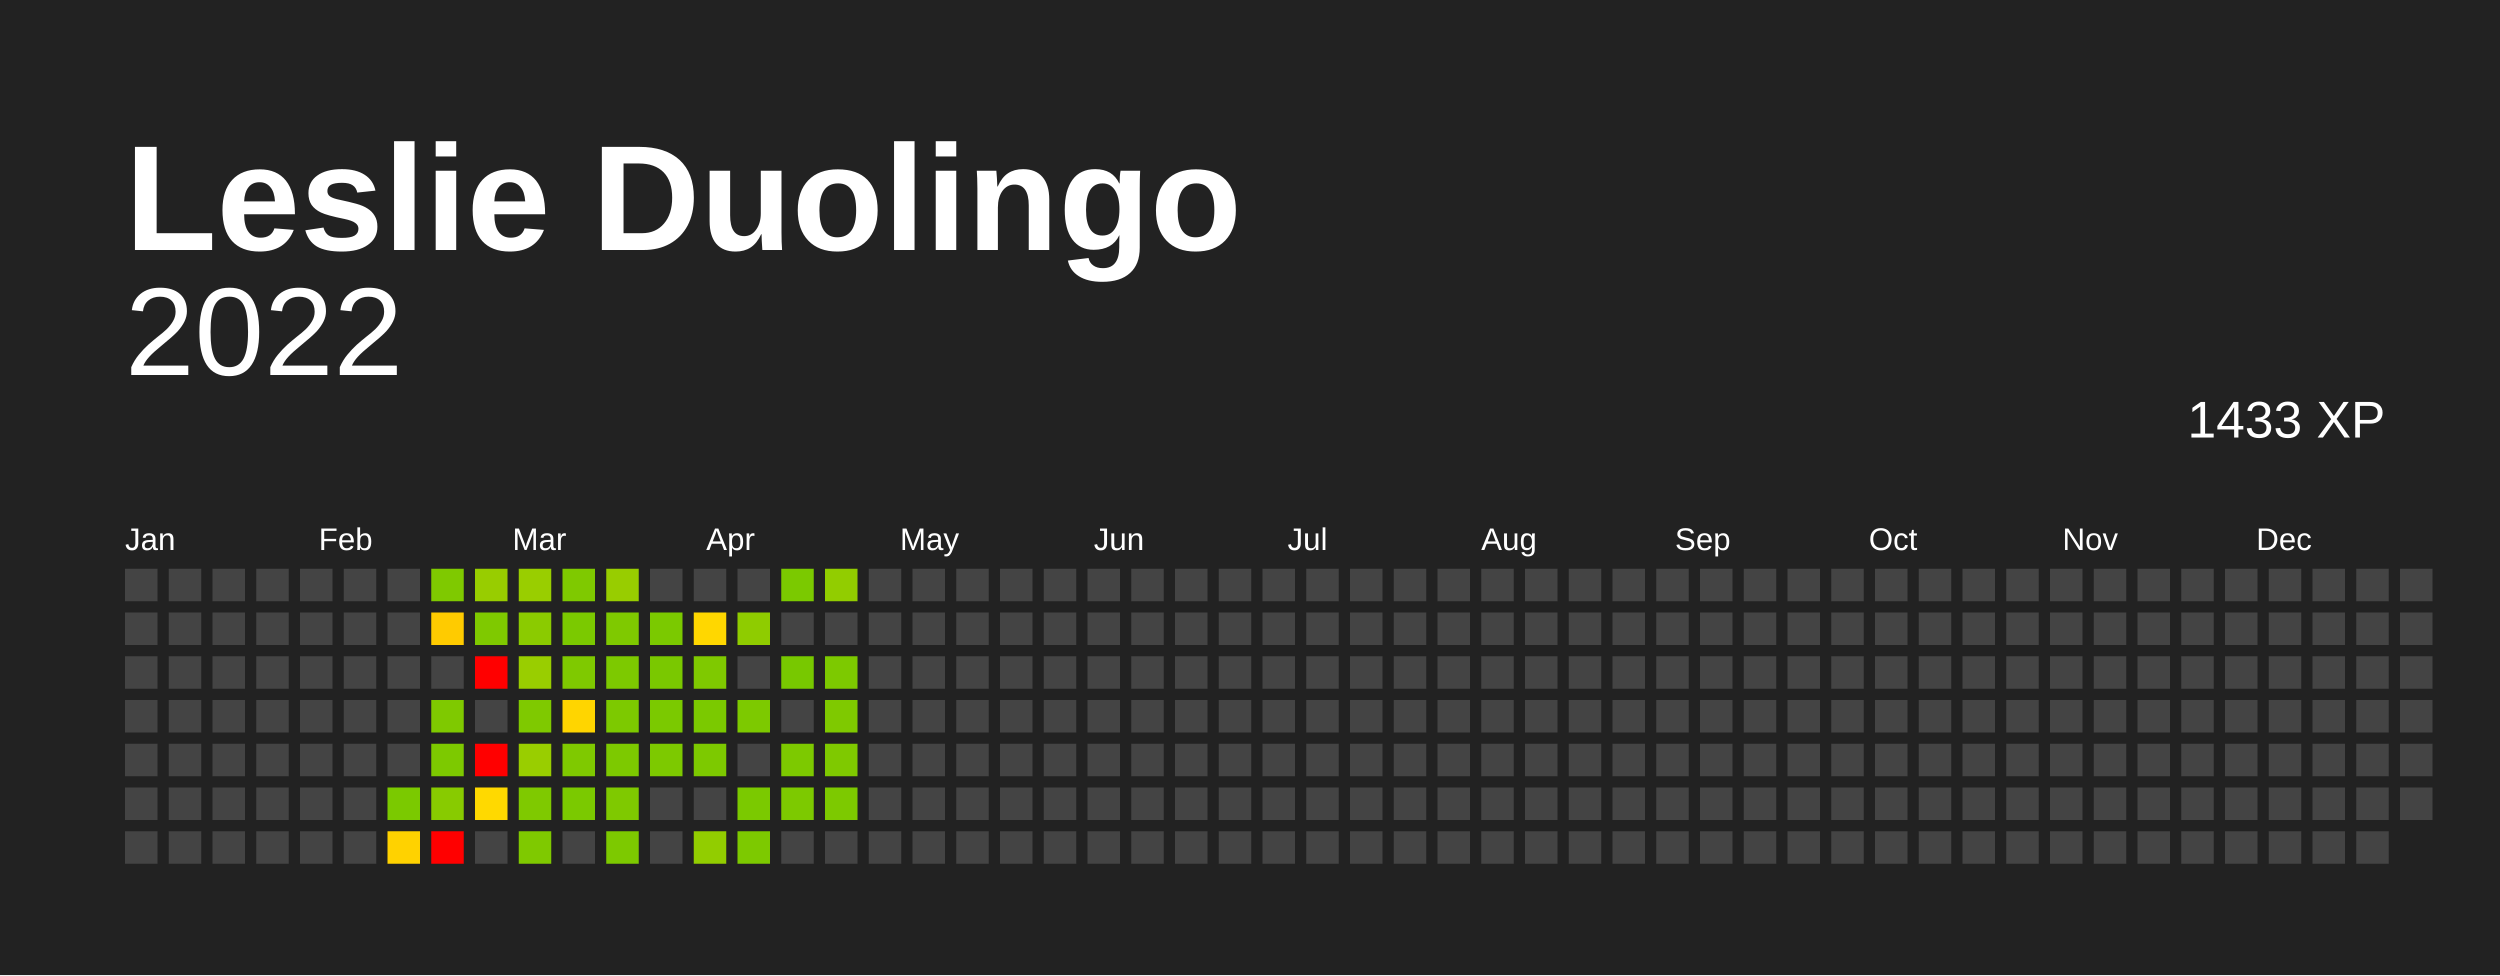
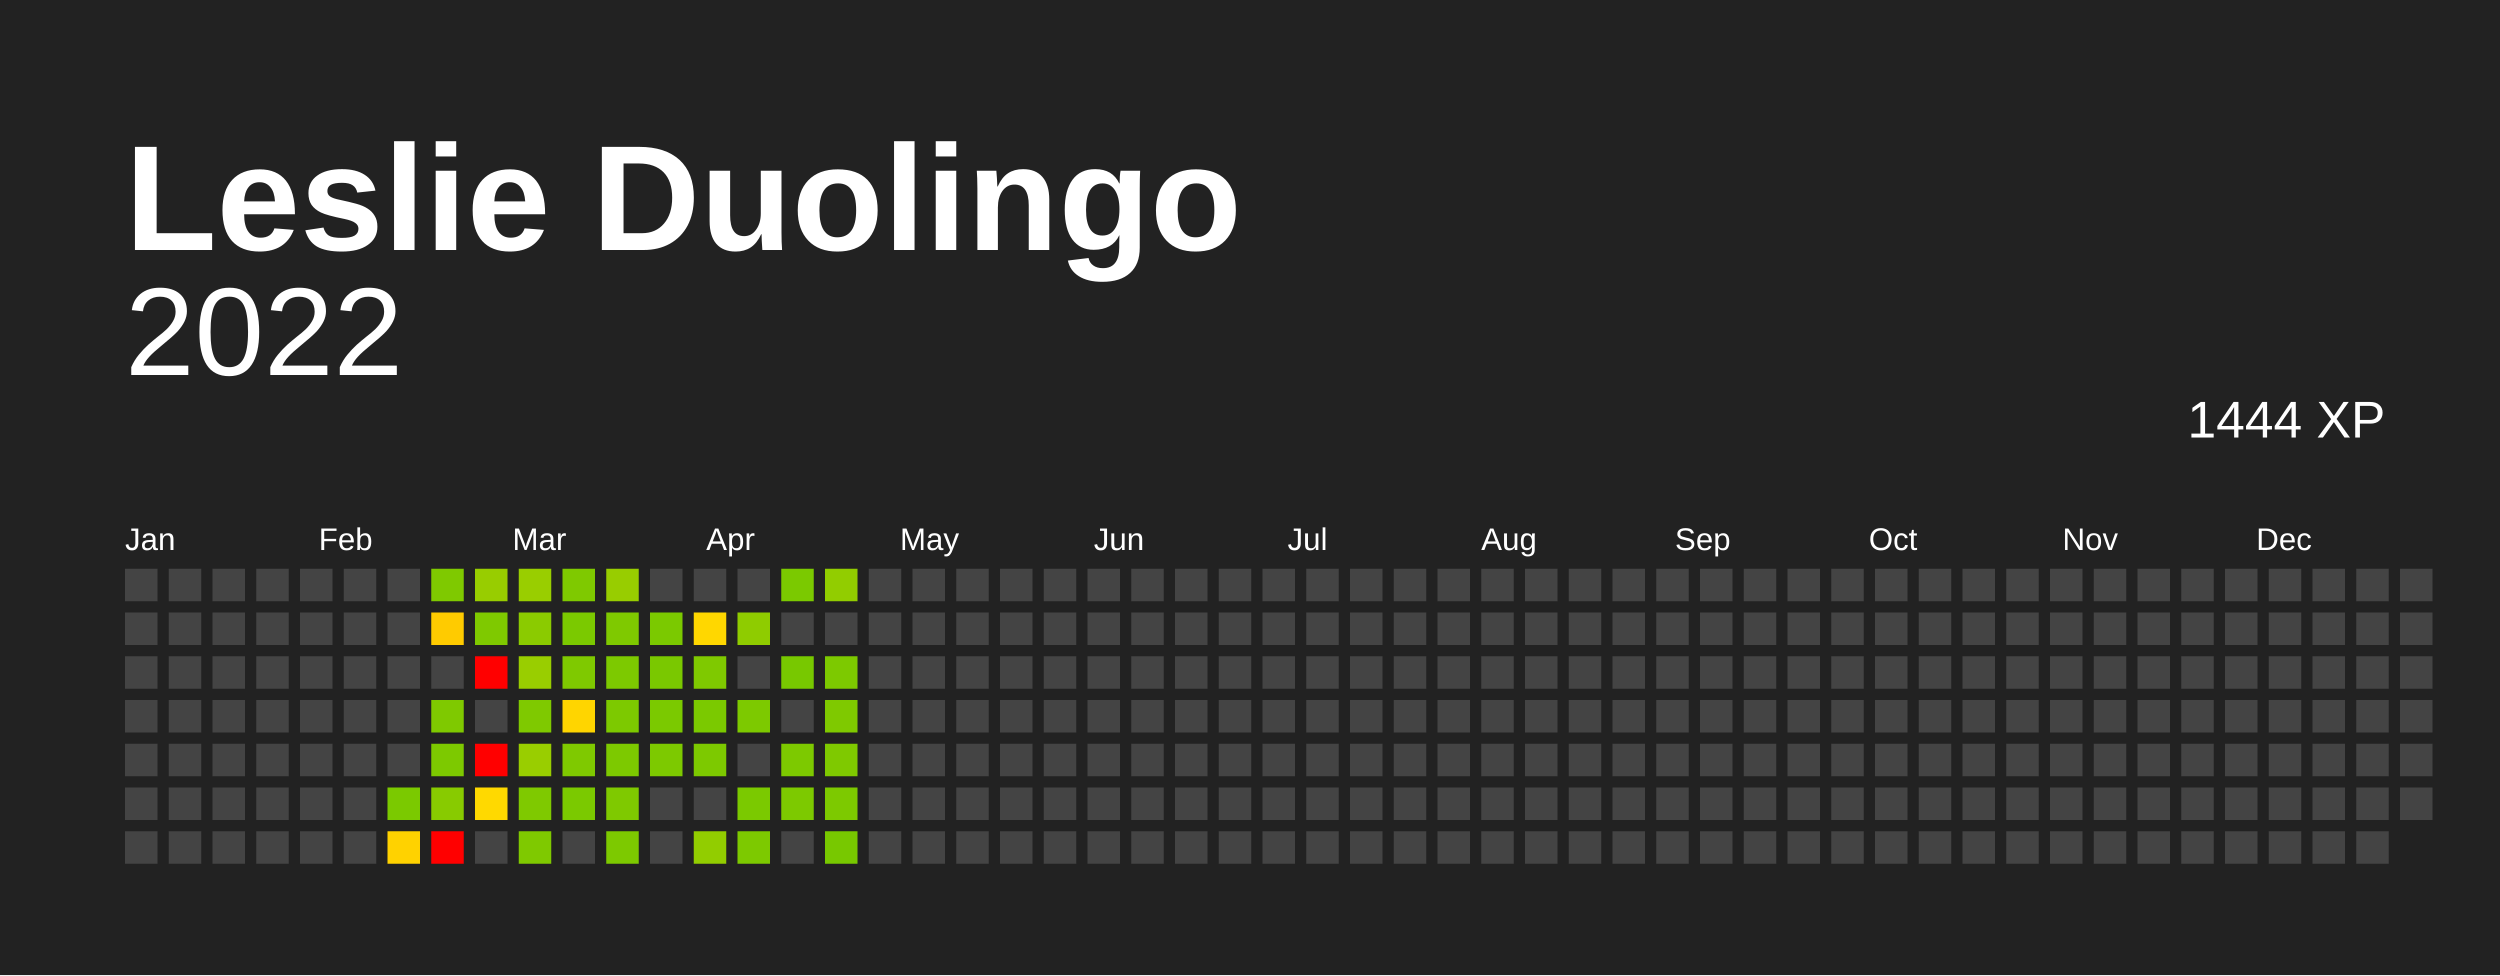
<svg xmlns="http://www.w3.org/2000/svg" baseProfile="full" height="78mm" version="1.1" viewBox="0,0,200,78" width="200mm">
  <defs />
  <rect fill="#222222" height="78" width="200" x="0" y="0" />
  <text fill="#FFFFFF" style="font-size:12px; font-family:Arial; font-weight:bold;" x="10" y="20">Leslie Duolingo</text>
  <text alignment-baseline="hanging" fill="#FFFFFF" style="font-size:10.0px; font-family:Arial;" x="10" y="30">2022</text>
-   <text alignment-baseline="hanging" fill="#FFFFFF" style="font-size:4.125px; font-family:Arial;" x="175" y="35">1433 XP</text>
+   <text alignment-baseline="hanging" fill="#FFFFFF" style="font-size:4.125px; font-family:Arial;" x="175" y="35">1444 XP</text>
  <text fill="#FFFFFF" style="font-size:2.5px; font-family:Arial" x="10.0" y="44">Jan</text>
  <text fill="#FFFFFF" style="font-size:2.5px; font-family:Arial" x="25.5" y="44">Feb</text>
  <text fill="#FFFFFF" style="font-size:2.5px; font-family:Arial" x="41.0" y="44">Mar</text>
  <text fill="#FFFFFF" style="font-size:2.5px; font-family:Arial" x="56.5" y="44">Apr</text>
  <text fill="#FFFFFF" style="font-size:2.5px; font-family:Arial" x="72.0" y="44">May</text>
  <text fill="#FFFFFF" style="font-size:2.5px; font-family:Arial" x="87.5" y="44">Jun</text>
  <text fill="#FFFFFF" style="font-size:2.5px; font-family:Arial" x="103.0" y="44">Jul</text>
  <text fill="#FFFFFF" style="font-size:2.5px; font-family:Arial" x="118.5" y="44">Aug</text>
  <text fill="#FFFFFF" style="font-size:2.5px; font-family:Arial" x="134.0" y="44">Sep</text>
  <text fill="#FFFFFF" style="font-size:2.5px; font-family:Arial" x="149.5" y="44">Oct</text>
  <text fill="#FFFFFF" style="font-size:2.5px; font-family:Arial" x="165.0" y="44">Nov</text>
  <text fill="#FFFFFF" style="font-size:2.5px; font-family:Arial" x="180.5" y="44">Dec</text>
  <rect fill="#444444" height="2.6" width="2.6" x="10.0" y="45.5" />
  <rect fill="#444444" height="2.6" width="2.6" x="10.0" y="49.0" />
  <rect fill="#444444" height="2.6" width="2.6" x="10.0" y="52.5" />
  <rect fill="#444444" height="2.6" width="2.6" x="10.0" y="56.0" />
  <rect fill="#444444" height="2.6" width="2.6" x="10.0" y="59.5" />
  <rect fill="#444444" height="2.6" width="2.6" x="10.0" y="63.0" />
  <rect fill="#444444" height="2.6" width="2.6" x="10.0" y="66.5" />
  <rect fill="#444444" height="2.6" width="2.6" x="13.5" y="45.5" />
  <rect fill="#444444" height="2.6" width="2.6" x="13.5" y="49.0" />
  <rect fill="#444444" height="2.6" width="2.6" x="13.5" y="52.5" />
  <rect fill="#444444" height="2.6" width="2.6" x="13.5" y="56.0" />
  <rect fill="#444444" height="2.6" width="2.6" x="13.5" y="59.5" />
  <rect fill="#444444" height="2.6" width="2.6" x="13.5" y="63.0" />
  <rect fill="#444444" height="2.6" width="2.6" x="13.5" y="66.5" />
  <rect fill="#444444" height="2.6" width="2.6" x="17.0" y="45.5" />
  <rect fill="#444444" height="2.6" width="2.6" x="17.0" y="49.0" />
  <rect fill="#444444" height="2.6" width="2.6" x="17.0" y="52.5" />
  <rect fill="#444444" height="2.6" width="2.6" x="17.0" y="56.0" />
  <rect fill="#444444" height="2.6" width="2.6" x="17.0" y="59.5" />
  <rect fill="#444444" height="2.6" width="2.6" x="17.0" y="63.0" />
  <rect fill="#444444" height="2.6" width="2.6" x="17.0" y="66.5" />
  <rect fill="#444444" height="2.6" width="2.6" x="20.5" y="45.5" />
  <rect fill="#444444" height="2.6" width="2.6" x="20.5" y="49.0" />
  <rect fill="#444444" height="2.6" width="2.6" x="20.5" y="52.5" />
  <rect fill="#444444" height="2.6" width="2.6" x="20.5" y="56.0" />
  <rect fill="#444444" height="2.6" width="2.6" x="20.5" y="59.5" />
  <rect fill="#444444" height="2.6" width="2.6" x="20.5" y="63.0" />
  <rect fill="#444444" height="2.6" width="2.6" x="20.5" y="66.5" />
  <rect fill="#444444" height="2.6" width="2.6" x="24.0" y="45.5" />
  <rect fill="#444444" height="2.6" width="2.6" x="24.0" y="49.0" />
  <rect fill="#444444" height="2.6" width="2.6" x="24.0" y="52.5" />
  <rect fill="#444444" height="2.6" width="2.6" x="24.0" y="56.0" />
  <rect fill="#444444" height="2.6" width="2.6" x="24.0" y="59.5" />
  <rect fill="#444444" height="2.6" width="2.6" x="24.0" y="63.0" />
  <rect fill="#444444" height="2.6" width="2.6" x="24.0" y="66.5" />
  <rect fill="#444444" height="2.6" width="2.6" x="27.5" y="45.5" />
  <rect fill="#444444" height="2.6" width="2.6" x="27.5" y="49.0" />
  <rect fill="#444444" height="2.6" width="2.6" x="27.5" y="52.5" />
  <rect fill="#444444" height="2.6" width="2.6" x="27.5" y="56.0" />
  <rect fill="#444444" height="2.6" width="2.6" x="27.5" y="59.5" />
  <rect fill="#444444" height="2.6" width="2.6" x="27.5" y="63.0" />
  <rect fill="#444444" height="2.6" width="2.6" x="27.5" y="66.5" />
  <rect fill="#444444" height="2.6" width="2.6" x="31.0" y="45.5" />
  <rect fill="#444444" height="2.6" width="2.6" x="31.0" y="49.0" />
  <rect fill="#444444" height="2.6" width="2.6" x="31.0" y="52.5" />
  <rect fill="#444444" height="2.6" width="2.6" x="31.0" y="56.0" />
  <rect fill="#444444" height="2.6" width="2.6" x="31.0" y="59.5" />
  <rect fill="#7bc900" height="2.6" width="2.6" x="31.0" y="63.0" />
  <rect fill="#ffd200" height="2.6" width="2.6" x="31.0" y="66.5" />
  <rect fill="#7fc900" height="2.6" width="2.6" x="34.5" y="45.5" />
  <rect fill="#ffcb00" height="2.6" width="2.6" x="34.5" y="49.0" />
  <rect fill="#444444" height="2.6" width="2.6" x="34.5" y="52.5" />
  <rect fill="#7fc900" height="2.6" width="2.6" x="34.5" y="56.0" />
  <rect fill="#7dc900" height="2.6" width="2.6" x="34.5" y="59.5" />
  <rect fill="#88cb00" height="2.6" width="2.6" x="34.5" y="63.0" />
  <rect fill="red" height="2.6" width="2.6" x="34.5" y="66.5" />
  <rect fill="#98cd00" height="2.6" width="2.6" x="38.0" y="45.5" />
  <rect fill="#7fc900" height="2.6" width="2.6" x="38.0" y="49.0" />
  <rect fill="red" height="2.6" width="2.6" x="38.0" y="52.5" />
  <rect fill="#444444" height="2.6" width="2.6" x="38.0" y="56.0" />
  <rect fill="red" height="2.6" width="2.6" x="38.0" y="59.5" />
  <rect fill="#ffd900" height="2.6" width="2.6" x="38.0" y="63.0" />
  <rect fill="#444444" height="2.6" width="2.6" x="38.0" y="66.5" />
  <rect fill="#99ce00" height="2.6" width="2.6" x="41.5" y="45.5" />
  <rect fill="#8bcb00" height="2.6" width="2.6" x="41.5" y="49.0" />
  <rect fill="#99ce00" height="2.6" width="2.6" x="41.5" y="52.5" />
  <rect fill="#7fc900" height="2.6" width="2.6" x="41.5" y="56.0" />
  <rect fill="#99ce00" height="2.6" width="2.6" x="41.5" y="59.5" />
  <rect fill="#7fc900" height="2.6" width="2.6" x="41.5" y="63.0" />
  <rect fill="#7fc900" height="2.6" width="2.6" x="41.5" y="66.5" />
  <rect fill="#7fc900" height="2.6" width="2.6" x="45.0" y="45.5" />
  <rect fill="#7bc900" height="2.6" width="2.6" x="45.0" y="49.0" />
  <rect fill="#7fc900" height="2.6" width="2.6" x="45.0" y="52.5" />
  <rect fill="#ffd500" height="2.6" width="2.6" x="45.0" y="56.0" />
  <rect fill="#7fc900" height="2.6" width="2.6" x="45.0" y="59.5" />
  <rect fill="#7bc900" height="2.6" width="2.6" x="45.0" y="63.0" />
  <rect fill="#444444" height="2.6" width="2.6" x="45.0" y="66.5" />
  <rect fill="#98cd00" height="2.6" width="2.6" x="48.5" y="45.5" />
  <rect fill="#7fc900" height="2.6" width="2.6" x="48.5" y="49.0" />
  <rect fill="#7dc900" height="2.6" width="2.6" x="48.5" y="52.5" />
  <rect fill="#7dc900" height="2.6" width="2.6" x="48.5" y="56.0" />
  <rect fill="#7dc900" height="2.6" width="2.6" x="48.5" y="59.5" />
  <rect fill="#7fc900" height="2.6" width="2.6" x="48.5" y="63.0" />
  <rect fill="#7dc900" height="2.6" width="2.6" x="48.5" y="66.5" />
  <rect fill="#444444" height="2.6" width="2.6" x="52.0" y="45.5" />
  <rect fill="#7bc900" height="2.6" width="2.6" x="52.0" y="49.0" />
  <rect fill="#7ac800" height="2.6" width="2.6" x="52.0" y="52.5" />
  <rect fill="#7bc900" height="2.6" width="2.6" x="52.0" y="56.0" />
  <rect fill="#7dc900" height="2.6" width="2.6" x="52.0" y="59.5" />
  <rect fill="#444444" height="2.6" width="2.6" x="52.0" y="63.0" />
  <rect fill="#444444" height="2.6" width="2.6" x="52.0" y="66.5" />
  <rect fill="#444444" height="2.6" width="2.6" x="55.5" y="45.5" />
  <rect fill="#ffd700" height="2.6" width="2.6" x="55.5" y="49.0" />
  <rect fill="#7fc900" height="2.6" width="2.6" x="55.5" y="52.5" />
  <rect fill="#7bc900" height="2.6" width="2.6" x="55.5" y="56.0" />
  <rect fill="#7dc900" height="2.6" width="2.6" x="55.5" y="59.5" />
  <rect fill="#444444" height="2.6" width="2.6" x="55.5" y="63.0" />
  <rect fill="#92cd00" height="2.6" width="2.6" x="55.5" y="66.5" />
  <rect fill="#444444" height="2.6" width="2.6" x="59.0" y="45.5" />
  <rect fill="#8fcc00" height="2.6" width="2.6" x="59.0" y="49.0" />
  <rect fill="#444444" height="2.6" width="2.6" x="59.0" y="52.5" />
  <rect fill="#7dc900" height="2.6" width="2.6" x="59.0" y="56.0" />
  <rect fill="#444444" height="2.6" width="2.6" x="59.0" y="59.5" />
  <rect fill="#7bc900" height="2.6" width="2.6" x="59.0" y="63.0" />
  <rect fill="#7dc900" height="2.6" width="2.6" x="59.0" y="66.5" />
  <rect fill="#7bc900" height="2.6" width="2.6" x="62.5" y="45.5" />
  <rect fill="#444444" height="2.6" width="2.6" x="62.5" y="49.0" />
  <rect fill="#78c800" height="2.6" width="2.6" x="62.5" y="52.5" />
  <rect fill="#444444" height="2.6" width="2.6" x="62.5" y="56.0" />
  <rect fill="#7dc900" height="2.6" width="2.6" x="62.5" y="59.5" />
  <rect fill="#7dc900" height="2.6" width="2.6" x="62.5" y="63.0" />
  <rect fill="#444444" height="2.6" width="2.6" x="62.5" y="66.5" />
  <rect fill="#92cd00" height="2.6" width="2.6" x="66.0" y="45.5" />
  <rect fill="#444444" height="2.6" width="2.6" x="66.0" y="49.0" />
  <rect fill="#7dc900" height="2.6" width="2.6" x="66.0" y="52.5" />
  <rect fill="#7fc900" height="2.6" width="2.6" x="66.0" y="56.0" />
  <rect fill="#7fc900" height="2.6" width="2.6" x="66.0" y="59.5" />
  <rect fill="#7dc900" height="2.6" width="2.6" x="66.0" y="63.0" />
-   <rect fill="#444444" height="2.6" width="2.6" x="66.0" y="66.5" />
+   <rect fill="#78c800" height="2.6" width="2.6" x="66.0" y="66.5" />
  <rect fill="#444444" height="2.6" width="2.6" x="69.5" y="45.5" />
  <rect fill="#444444" height="2.6" width="2.6" x="69.5" y="49.0" />
  <rect fill="#444444" height="2.6" width="2.6" x="69.5" y="52.5" />
  <rect fill="#444444" height="2.6" width="2.6" x="69.5" y="56.0" />
  <rect fill="#444444" height="2.6" width="2.6" x="69.5" y="59.5" />
  <rect fill="#444444" height="2.6" width="2.6" x="69.5" y="63.0" />
  <rect fill="#444444" height="2.6" width="2.6" x="69.5" y="66.5" />
  <rect fill="#444444" height="2.6" width="2.6" x="73.0" y="45.5" />
  <rect fill="#444444" height="2.6" width="2.6" x="73.0" y="49.0" />
  <rect fill="#444444" height="2.6" width="2.6" x="73.0" y="52.5" />
  <rect fill="#444444" height="2.6" width="2.6" x="73.0" y="56.0" />
  <rect fill="#444444" height="2.6" width="2.6" x="73.0" y="59.5" />
  <rect fill="#444444" height="2.6" width="2.6" x="73.0" y="63.0" />
  <rect fill="#444444" height="2.6" width="2.6" x="73.0" y="66.5" />
  <rect fill="#444444" height="2.6" width="2.6" x="76.5" y="45.5" />
  <rect fill="#444444" height="2.6" width="2.6" x="76.5" y="49.0" />
  <rect fill="#444444" height="2.6" width="2.6" x="76.5" y="52.5" />
  <rect fill="#444444" height="2.6" width="2.6" x="76.5" y="56.0" />
  <rect fill="#444444" height="2.6" width="2.6" x="76.5" y="59.5" />
  <rect fill="#444444" height="2.6" width="2.6" x="76.5" y="63.0" />
  <rect fill="#444444" height="2.6" width="2.6" x="76.5" y="66.5" />
  <rect fill="#444444" height="2.6" width="2.6" x="80.0" y="45.5" />
  <rect fill="#444444" height="2.6" width="2.6" x="80.0" y="49.0" />
  <rect fill="#444444" height="2.6" width="2.6" x="80.0" y="52.5" />
  <rect fill="#444444" height="2.6" width="2.6" x="80.0" y="56.0" />
  <rect fill="#444444" height="2.6" width="2.6" x="80.0" y="59.5" />
  <rect fill="#444444" height="2.6" width="2.6" x="80.0" y="63.0" />
  <rect fill="#444444" height="2.6" width="2.6" x="80.0" y="66.5" />
  <rect fill="#444444" height="2.6" width="2.6" x="83.5" y="45.5" />
  <rect fill="#444444" height="2.6" width="2.6" x="83.5" y="49.0" />
  <rect fill="#444444" height="2.6" width="2.6" x="83.5" y="52.5" />
  <rect fill="#444444" height="2.6" width="2.6" x="83.5" y="56.0" />
  <rect fill="#444444" height="2.6" width="2.6" x="83.5" y="59.5" />
  <rect fill="#444444" height="2.6" width="2.6" x="83.5" y="63.0" />
  <rect fill="#444444" height="2.6" width="2.6" x="83.5" y="66.5" />
  <rect fill="#444444" height="2.6" width="2.6" x="87.0" y="45.5" />
  <rect fill="#444444" height="2.6" width="2.6" x="87.0" y="49.0" />
  <rect fill="#444444" height="2.6" width="2.6" x="87.0" y="52.5" />
  <rect fill="#444444" height="2.6" width="2.6" x="87.0" y="56.0" />
  <rect fill="#444444" height="2.6" width="2.6" x="87.0" y="59.5" />
  <rect fill="#444444" height="2.6" width="2.6" x="87.0" y="63.0" />
  <rect fill="#444444" height="2.6" width="2.6" x="87.0" y="66.5" />
  <rect fill="#444444" height="2.6" width="2.6" x="90.5" y="45.5" />
  <rect fill="#444444" height="2.6" width="2.6" x="90.5" y="49.0" />
  <rect fill="#444444" height="2.6" width="2.6" x="90.5" y="52.5" />
  <rect fill="#444444" height="2.6" width="2.6" x="90.5" y="56.0" />
  <rect fill="#444444" height="2.6" width="2.6" x="90.5" y="59.5" />
  <rect fill="#444444" height="2.6" width="2.6" x="90.5" y="63.0" />
  <rect fill="#444444" height="2.6" width="2.6" x="90.5" y="66.5" />
  <rect fill="#444444" height="2.6" width="2.6" x="94.0" y="45.5" />
  <rect fill="#444444" height="2.6" width="2.6" x="94.0" y="49.0" />
  <rect fill="#444444" height="2.6" width="2.6" x="94.0" y="52.5" />
  <rect fill="#444444" height="2.6" width="2.6" x="94.0" y="56.0" />
  <rect fill="#444444" height="2.6" width="2.6" x="94.0" y="59.5" />
  <rect fill="#444444" height="2.6" width="2.6" x="94.0" y="63.0" />
  <rect fill="#444444" height="2.6" width="2.6" x="94.0" y="66.5" />
  <rect fill="#444444" height="2.6" width="2.6" x="97.5" y="45.5" />
  <rect fill="#444444" height="2.6" width="2.6" x="97.5" y="49.0" />
  <rect fill="#444444" height="2.6" width="2.6" x="97.5" y="52.5" />
  <rect fill="#444444" height="2.6" width="2.6" x="97.5" y="56.0" />
  <rect fill="#444444" height="2.6" width="2.6" x="97.5" y="59.5" />
  <rect fill="#444444" height="2.6" width="2.6" x="97.5" y="63.0" />
  <rect fill="#444444" height="2.6" width="2.6" x="97.5" y="66.5" />
  <rect fill="#444444" height="2.6" width="2.6" x="101.0" y="45.5" />
  <rect fill="#444444" height="2.6" width="2.6" x="101.0" y="49.0" />
  <rect fill="#444444" height="2.6" width="2.6" x="101.0" y="52.5" />
  <rect fill="#444444" height="2.6" width="2.6" x="101.0" y="56.0" />
  <rect fill="#444444" height="2.6" width="2.6" x="101.0" y="59.5" />
  <rect fill="#444444" height="2.6" width="2.6" x="101.0" y="63.0" />
  <rect fill="#444444" height="2.6" width="2.6" x="101.0" y="66.5" />
  <rect fill="#444444" height="2.6" width="2.6" x="104.5" y="45.5" />
  <rect fill="#444444" height="2.6" width="2.6" x="104.5" y="49.0" />
  <rect fill="#444444" height="2.6" width="2.6" x="104.5" y="52.5" />
  <rect fill="#444444" height="2.6" width="2.6" x="104.5" y="56.0" />
  <rect fill="#444444" height="2.6" width="2.6" x="104.5" y="59.5" />
  <rect fill="#444444" height="2.6" width="2.6" x="104.5" y="63.0" />
  <rect fill="#444444" height="2.6" width="2.6" x="104.5" y="66.5" />
  <rect fill="#444444" height="2.6" width="2.6" x="108.0" y="45.5" />
  <rect fill="#444444" height="2.6" width="2.6" x="108.0" y="49.0" />
  <rect fill="#444444" height="2.6" width="2.6" x="108.0" y="52.5" />
  <rect fill="#444444" height="2.6" width="2.6" x="108.0" y="56.0" />
  <rect fill="#444444" height="2.6" width="2.6" x="108.0" y="59.5" />
  <rect fill="#444444" height="2.6" width="2.6" x="108.0" y="63.0" />
  <rect fill="#444444" height="2.6" width="2.6" x="108.0" y="66.5" />
  <rect fill="#444444" height="2.6" width="2.6" x="111.5" y="45.5" />
  <rect fill="#444444" height="2.6" width="2.6" x="111.5" y="49.0" />
  <rect fill="#444444" height="2.6" width="2.6" x="111.5" y="52.5" />
  <rect fill="#444444" height="2.6" width="2.6" x="111.5" y="56.0" />
  <rect fill="#444444" height="2.6" width="2.6" x="111.5" y="59.5" />
  <rect fill="#444444" height="2.6" width="2.6" x="111.5" y="63.0" />
  <rect fill="#444444" height="2.6" width="2.6" x="111.5" y="66.5" />
  <rect fill="#444444" height="2.6" width="2.6" x="115.0" y="45.5" />
  <rect fill="#444444" height="2.6" width="2.6" x="115.0" y="49.0" />
  <rect fill="#444444" height="2.6" width="2.6" x="115.0" y="52.5" />
  <rect fill="#444444" height="2.6" width="2.6" x="115.0" y="56.0" />
  <rect fill="#444444" height="2.6" width="2.6" x="115.0" y="59.5" />
  <rect fill="#444444" height="2.6" width="2.6" x="115.0" y="63.0" />
  <rect fill="#444444" height="2.6" width="2.6" x="115.0" y="66.5" />
  <rect fill="#444444" height="2.6" width="2.6" x="118.5" y="45.5" />
  <rect fill="#444444" height="2.6" width="2.6" x="118.5" y="49.0" />
  <rect fill="#444444" height="2.6" width="2.6" x="118.5" y="52.5" />
  <rect fill="#444444" height="2.6" width="2.6" x="118.5" y="56.0" />
  <rect fill="#444444" height="2.6" width="2.6" x="118.5" y="59.5" />
  <rect fill="#444444" height="2.6" width="2.6" x="118.5" y="63.0" />
  <rect fill="#444444" height="2.6" width="2.6" x="118.5" y="66.5" />
  <rect fill="#444444" height="2.6" width="2.6" x="122.0" y="45.5" />
  <rect fill="#444444" height="2.6" width="2.6" x="122.0" y="49.0" />
  <rect fill="#444444" height="2.6" width="2.6" x="122.0" y="52.5" />
  <rect fill="#444444" height="2.6" width="2.6" x="122.0" y="56.0" />
  <rect fill="#444444" height="2.6" width="2.6" x="122.0" y="59.5" />
  <rect fill="#444444" height="2.6" width="2.6" x="122.0" y="63.0" />
  <rect fill="#444444" height="2.6" width="2.6" x="122.0" y="66.5" />
  <rect fill="#444444" height="2.6" width="2.6" x="125.5" y="45.5" />
  <rect fill="#444444" height="2.6" width="2.6" x="125.5" y="49.0" />
  <rect fill="#444444" height="2.6" width="2.6" x="125.5" y="52.5" />
  <rect fill="#444444" height="2.6" width="2.6" x="125.5" y="56.0" />
  <rect fill="#444444" height="2.6" width="2.6" x="125.5" y="59.5" />
  <rect fill="#444444" height="2.6" width="2.6" x="125.5" y="63.0" />
  <rect fill="#444444" height="2.6" width="2.6" x="125.5" y="66.5" />
  <rect fill="#444444" height="2.6" width="2.6" x="129.0" y="45.5" />
  <rect fill="#444444" height="2.6" width="2.6" x="129.0" y="49.0" />
  <rect fill="#444444" height="2.6" width="2.6" x="129.0" y="52.5" />
  <rect fill="#444444" height="2.6" width="2.6" x="129.0" y="56.0" />
  <rect fill="#444444" height="2.6" width="2.6" x="129.0" y="59.5" />
  <rect fill="#444444" height="2.6" width="2.6" x="129.0" y="63.0" />
  <rect fill="#444444" height="2.6" width="2.6" x="129.0" y="66.5" />
  <rect fill="#444444" height="2.6" width="2.6" x="132.5" y="45.5" />
  <rect fill="#444444" height="2.6" width="2.6" x="132.5" y="49.0" />
  <rect fill="#444444" height="2.6" width="2.6" x="132.5" y="52.5" />
  <rect fill="#444444" height="2.6" width="2.6" x="132.5" y="56.0" />
  <rect fill="#444444" height="2.6" width="2.6" x="132.5" y="59.5" />
  <rect fill="#444444" height="2.6" width="2.6" x="132.5" y="63.0" />
  <rect fill="#444444" height="2.6" width="2.6" x="132.5" y="66.5" />
  <rect fill="#444444" height="2.6" width="2.6" x="136.0" y="45.5" />
  <rect fill="#444444" height="2.6" width="2.6" x="136.0" y="49.0" />
  <rect fill="#444444" height="2.6" width="2.6" x="136.0" y="52.5" />
  <rect fill="#444444" height="2.6" width="2.6" x="136.0" y="56.0" />
  <rect fill="#444444" height="2.6" width="2.6" x="136.0" y="59.5" />
  <rect fill="#444444" height="2.6" width="2.6" x="136.0" y="63.0" />
  <rect fill="#444444" height="2.6" width="2.6" x="136.0" y="66.5" />
  <rect fill="#444444" height="2.6" width="2.6" x="139.5" y="45.5" />
  <rect fill="#444444" height="2.6" width="2.6" x="139.5" y="49.0" />
  <rect fill="#444444" height="2.6" width="2.6" x="139.5" y="52.5" />
  <rect fill="#444444" height="2.6" width="2.6" x="139.5" y="56.0" />
  <rect fill="#444444" height="2.6" width="2.6" x="139.5" y="59.5" />
  <rect fill="#444444" height="2.6" width="2.6" x="139.5" y="63.0" />
  <rect fill="#444444" height="2.6" width="2.6" x="139.5" y="66.5" />
  <rect fill="#444444" height="2.6" width="2.6" x="143.0" y="45.5" />
  <rect fill="#444444" height="2.6" width="2.6" x="143.0" y="49.0" />
  <rect fill="#444444" height="2.6" width="2.6" x="143.0" y="52.5" />
  <rect fill="#444444" height="2.6" width="2.6" x="143.0" y="56.0" />
  <rect fill="#444444" height="2.6" width="2.6" x="143.0" y="59.5" />
  <rect fill="#444444" height="2.6" width="2.6" x="143.0" y="63.0" />
  <rect fill="#444444" height="2.6" width="2.6" x="143.0" y="66.5" />
  <rect fill="#444444" height="2.6" width="2.6" x="146.5" y="45.5" />
  <rect fill="#444444" height="2.6" width="2.6" x="146.5" y="49.0" />
  <rect fill="#444444" height="2.6" width="2.6" x="146.5" y="52.5" />
  <rect fill="#444444" height="2.6" width="2.6" x="146.5" y="56.0" />
  <rect fill="#444444" height="2.6" width="2.6" x="146.5" y="59.5" />
  <rect fill="#444444" height="2.6" width="2.6" x="146.5" y="63.0" />
  <rect fill="#444444" height="2.6" width="2.6" x="146.5" y="66.5" />
  <rect fill="#444444" height="2.6" width="2.6" x="150.0" y="45.5" />
  <rect fill="#444444" height="2.6" width="2.6" x="150.0" y="49.0" />
  <rect fill="#444444" height="2.6" width="2.6" x="150.0" y="52.5" />
  <rect fill="#444444" height="2.6" width="2.6" x="150.0" y="56.0" />
  <rect fill="#444444" height="2.6" width="2.6" x="150.0" y="59.5" />
  <rect fill="#444444" height="2.6" width="2.6" x="150.0" y="63.0" />
  <rect fill="#444444" height="2.6" width="2.6" x="150.0" y="66.5" />
  <rect fill="#444444" height="2.6" width="2.6" x="153.5" y="45.5" />
  <rect fill="#444444" height="2.6" width="2.6" x="153.5" y="49.0" />
  <rect fill="#444444" height="2.6" width="2.6" x="153.5" y="52.5" />
  <rect fill="#444444" height="2.6" width="2.6" x="153.5" y="56.0" />
  <rect fill="#444444" height="2.6" width="2.6" x="153.5" y="59.5" />
  <rect fill="#444444" height="2.6" width="2.6" x="153.5" y="63.0" />
  <rect fill="#444444" height="2.6" width="2.6" x="153.5" y="66.5" />
  <rect fill="#444444" height="2.6" width="2.6" x="157.0" y="45.5" />
  <rect fill="#444444" height="2.6" width="2.6" x="157.0" y="49.0" />
  <rect fill="#444444" height="2.6" width="2.6" x="157.0" y="52.5" />
  <rect fill="#444444" height="2.6" width="2.6" x="157.0" y="56.0" />
  <rect fill="#444444" height="2.6" width="2.6" x="157.0" y="59.5" />
  <rect fill="#444444" height="2.6" width="2.6" x="157.0" y="63.0" />
  <rect fill="#444444" height="2.6" width="2.6" x="157.0" y="66.5" />
  <rect fill="#444444" height="2.6" width="2.6" x="160.5" y="45.5" />
  <rect fill="#444444" height="2.6" width="2.6" x="160.5" y="49.0" />
  <rect fill="#444444" height="2.6" width="2.6" x="160.5" y="52.5" />
  <rect fill="#444444" height="2.6" width="2.6" x="160.5" y="56.0" />
  <rect fill="#444444" height="2.6" width="2.6" x="160.5" y="59.5" />
  <rect fill="#444444" height="2.6" width="2.6" x="160.5" y="63.0" />
  <rect fill="#444444" height="2.6" width="2.6" x="160.5" y="66.5" />
  <rect fill="#444444" height="2.6" width="2.6" x="164.0" y="45.5" />
  <rect fill="#444444" height="2.6" width="2.6" x="164.0" y="49.0" />
  <rect fill="#444444" height="2.6" width="2.6" x="164.0" y="52.5" />
  <rect fill="#444444" height="2.6" width="2.6" x="164.0" y="56.0" />
  <rect fill="#444444" height="2.6" width="2.6" x="164.0" y="59.5" />
  <rect fill="#444444" height="2.6" width="2.6" x="164.0" y="63.0" />
  <rect fill="#444444" height="2.6" width="2.6" x="164.0" y="66.5" />
  <rect fill="#444444" height="2.6" width="2.6" x="167.5" y="45.5" />
  <rect fill="#444444" height="2.6" width="2.6" x="167.5" y="49.0" />
  <rect fill="#444444" height="2.6" width="2.6" x="167.5" y="52.5" />
  <rect fill="#444444" height="2.6" width="2.6" x="167.5" y="56.0" />
  <rect fill="#444444" height="2.6" width="2.6" x="167.5" y="59.5" />
  <rect fill="#444444" height="2.6" width="2.6" x="167.5" y="63.0" />
  <rect fill="#444444" height="2.6" width="2.6" x="167.5" y="66.5" />
  <rect fill="#444444" height="2.6" width="2.6" x="171.0" y="45.5" />
  <rect fill="#444444" height="2.6" width="2.6" x="171.0" y="49.0" />
  <rect fill="#444444" height="2.6" width="2.6" x="171.0" y="52.5" />
  <rect fill="#444444" height="2.6" width="2.6" x="171.0" y="56.0" />
  <rect fill="#444444" height="2.6" width="2.6" x="171.0" y="59.5" />
  <rect fill="#444444" height="2.6" width="2.6" x="171.0" y="63.0" />
  <rect fill="#444444" height="2.6" width="2.6" x="171.0" y="66.5" />
  <rect fill="#444444" height="2.6" width="2.6" x="174.5" y="45.5" />
  <rect fill="#444444" height="2.6" width="2.6" x="174.5" y="49.0" />
  <rect fill="#444444" height="2.6" width="2.6" x="174.5" y="52.5" />
  <rect fill="#444444" height="2.6" width="2.6" x="174.5" y="56.0" />
  <rect fill="#444444" height="2.6" width="2.6" x="174.5" y="59.5" />
  <rect fill="#444444" height="2.6" width="2.6" x="174.5" y="63.0" />
  <rect fill="#444444" height="2.6" width="2.6" x="174.5" y="66.5" />
  <rect fill="#444444" height="2.6" width="2.6" x="178.0" y="45.5" />
  <rect fill="#444444" height="2.6" width="2.6" x="178.0" y="49.0" />
  <rect fill="#444444" height="2.6" width="2.6" x="178.0" y="52.5" />
  <rect fill="#444444" height="2.6" width="2.6" x="178.0" y="56.0" />
  <rect fill="#444444" height="2.6" width="2.6" x="178.0" y="59.5" />
  <rect fill="#444444" height="2.6" width="2.6" x="178.0" y="63.0" />
  <rect fill="#444444" height="2.6" width="2.6" x="178.0" y="66.5" />
  <rect fill="#444444" height="2.6" width="2.6" x="181.5" y="45.5" />
  <rect fill="#444444" height="2.6" width="2.6" x="181.5" y="49.0" />
  <rect fill="#444444" height="2.6" width="2.6" x="181.5" y="52.5" />
  <rect fill="#444444" height="2.6" width="2.6" x="181.5" y="56.0" />
  <rect fill="#444444" height="2.6" width="2.6" x="181.5" y="59.5" />
  <rect fill="#444444" height="2.6" width="2.6" x="181.5" y="63.0" />
  <rect fill="#444444" height="2.6" width="2.6" x="181.5" y="66.5" />
  <rect fill="#444444" height="2.6" width="2.6" x="185.0" y="45.5" />
  <rect fill="#444444" height="2.6" width="2.6" x="185.0" y="49.0" />
  <rect fill="#444444" height="2.6" width="2.6" x="185.0" y="52.5" />
  <rect fill="#444444" height="2.6" width="2.6" x="185.0" y="56.0" />
  <rect fill="#444444" height="2.6" width="2.6" x="185.0" y="59.5" />
  <rect fill="#444444" height="2.6" width="2.6" x="185.0" y="63.0" />
  <rect fill="#444444" height="2.6" width="2.6" x="185.0" y="66.5" />
  <rect fill="#444444" height="2.6" width="2.6" x="188.5" y="45.5" />
  <rect fill="#444444" height="2.6" width="2.6" x="188.5" y="49.0" />
  <rect fill="#444444" height="2.6" width="2.6" x="188.5" y="52.5" />
  <rect fill="#444444" height="2.6" width="2.6" x="188.5" y="56.0" />
  <rect fill="#444444" height="2.6" width="2.6" x="188.5" y="59.5" />
  <rect fill="#444444" height="2.6" width="2.6" x="188.5" y="63.0" />
  <rect fill="#444444" height="2.6" width="2.6" x="188.5" y="66.5" />
  <rect fill="#444444" height="2.6" width="2.6" x="192.0" y="45.5" />
  <rect fill="#444444" height="2.6" width="2.6" x="192.0" y="49.0" />
  <rect fill="#444444" height="2.6" width="2.6" x="192.0" y="52.5" />
  <rect fill="#444444" height="2.6" width="2.6" x="192.0" y="56.0" />
  <rect fill="#444444" height="2.6" width="2.6" x="192.0" y="59.5" />
  <rect fill="#444444" height="2.6" width="2.6" x="192.0" y="63.0" />
</svg>
